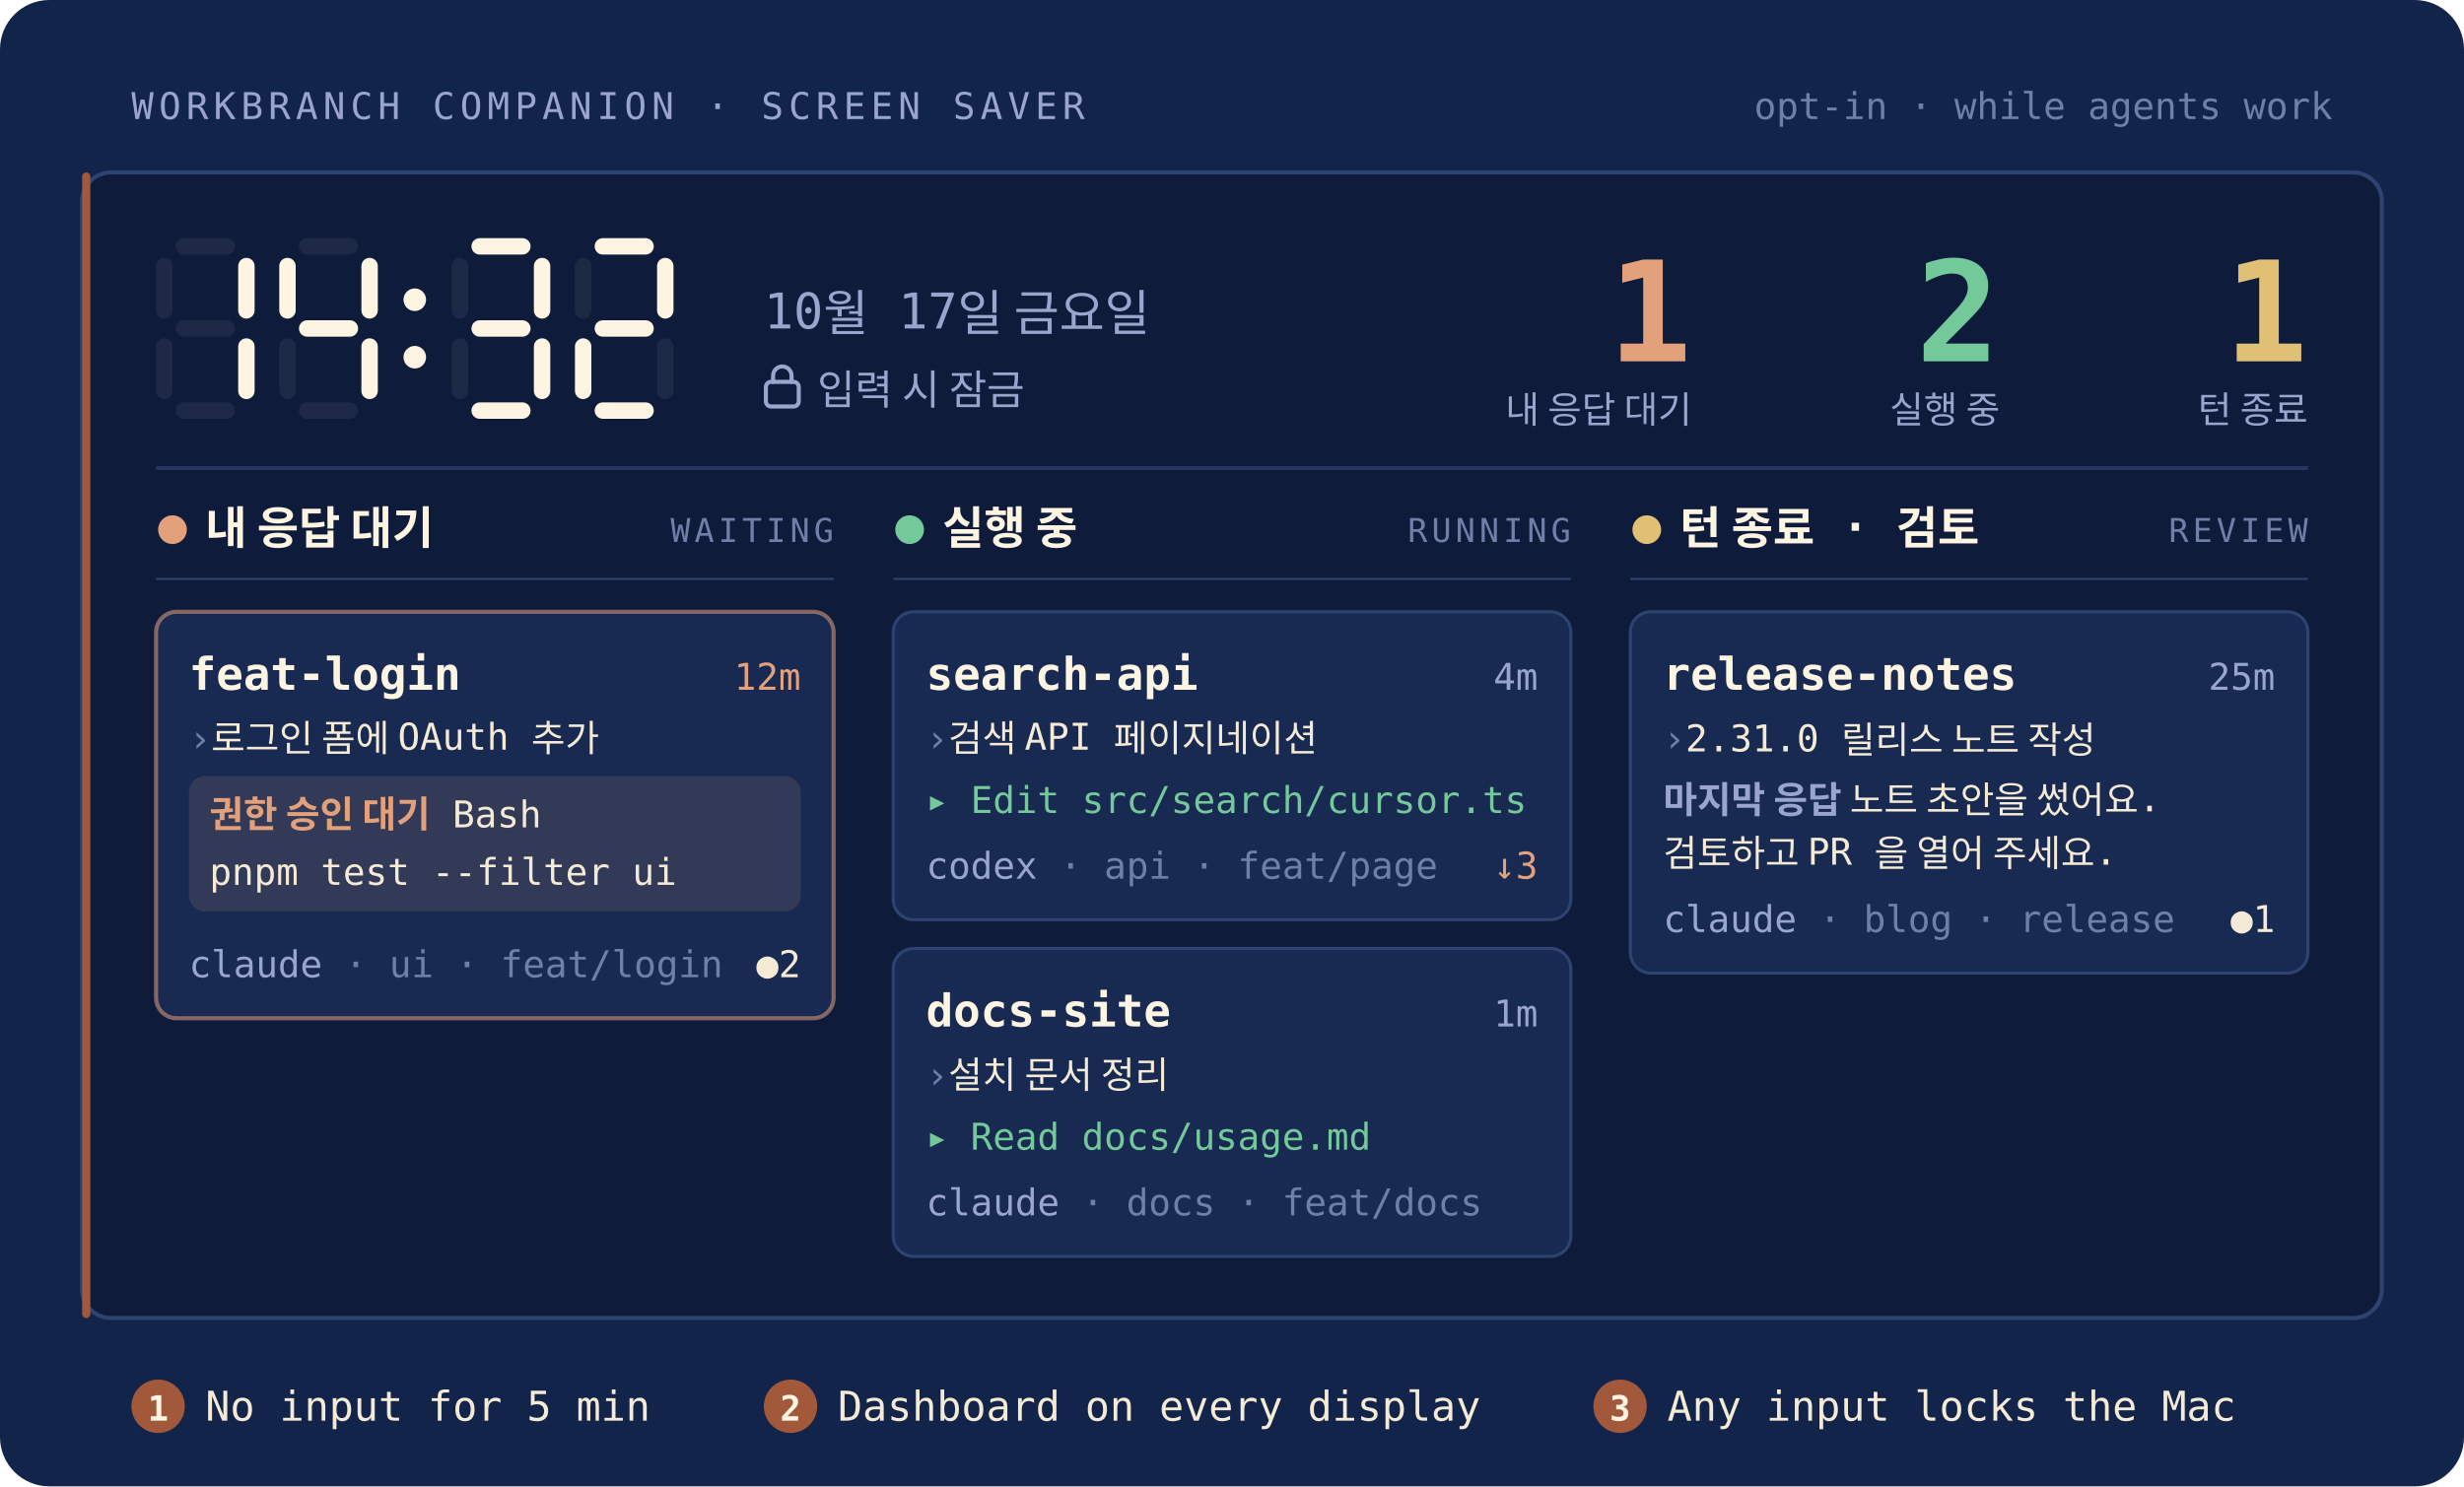
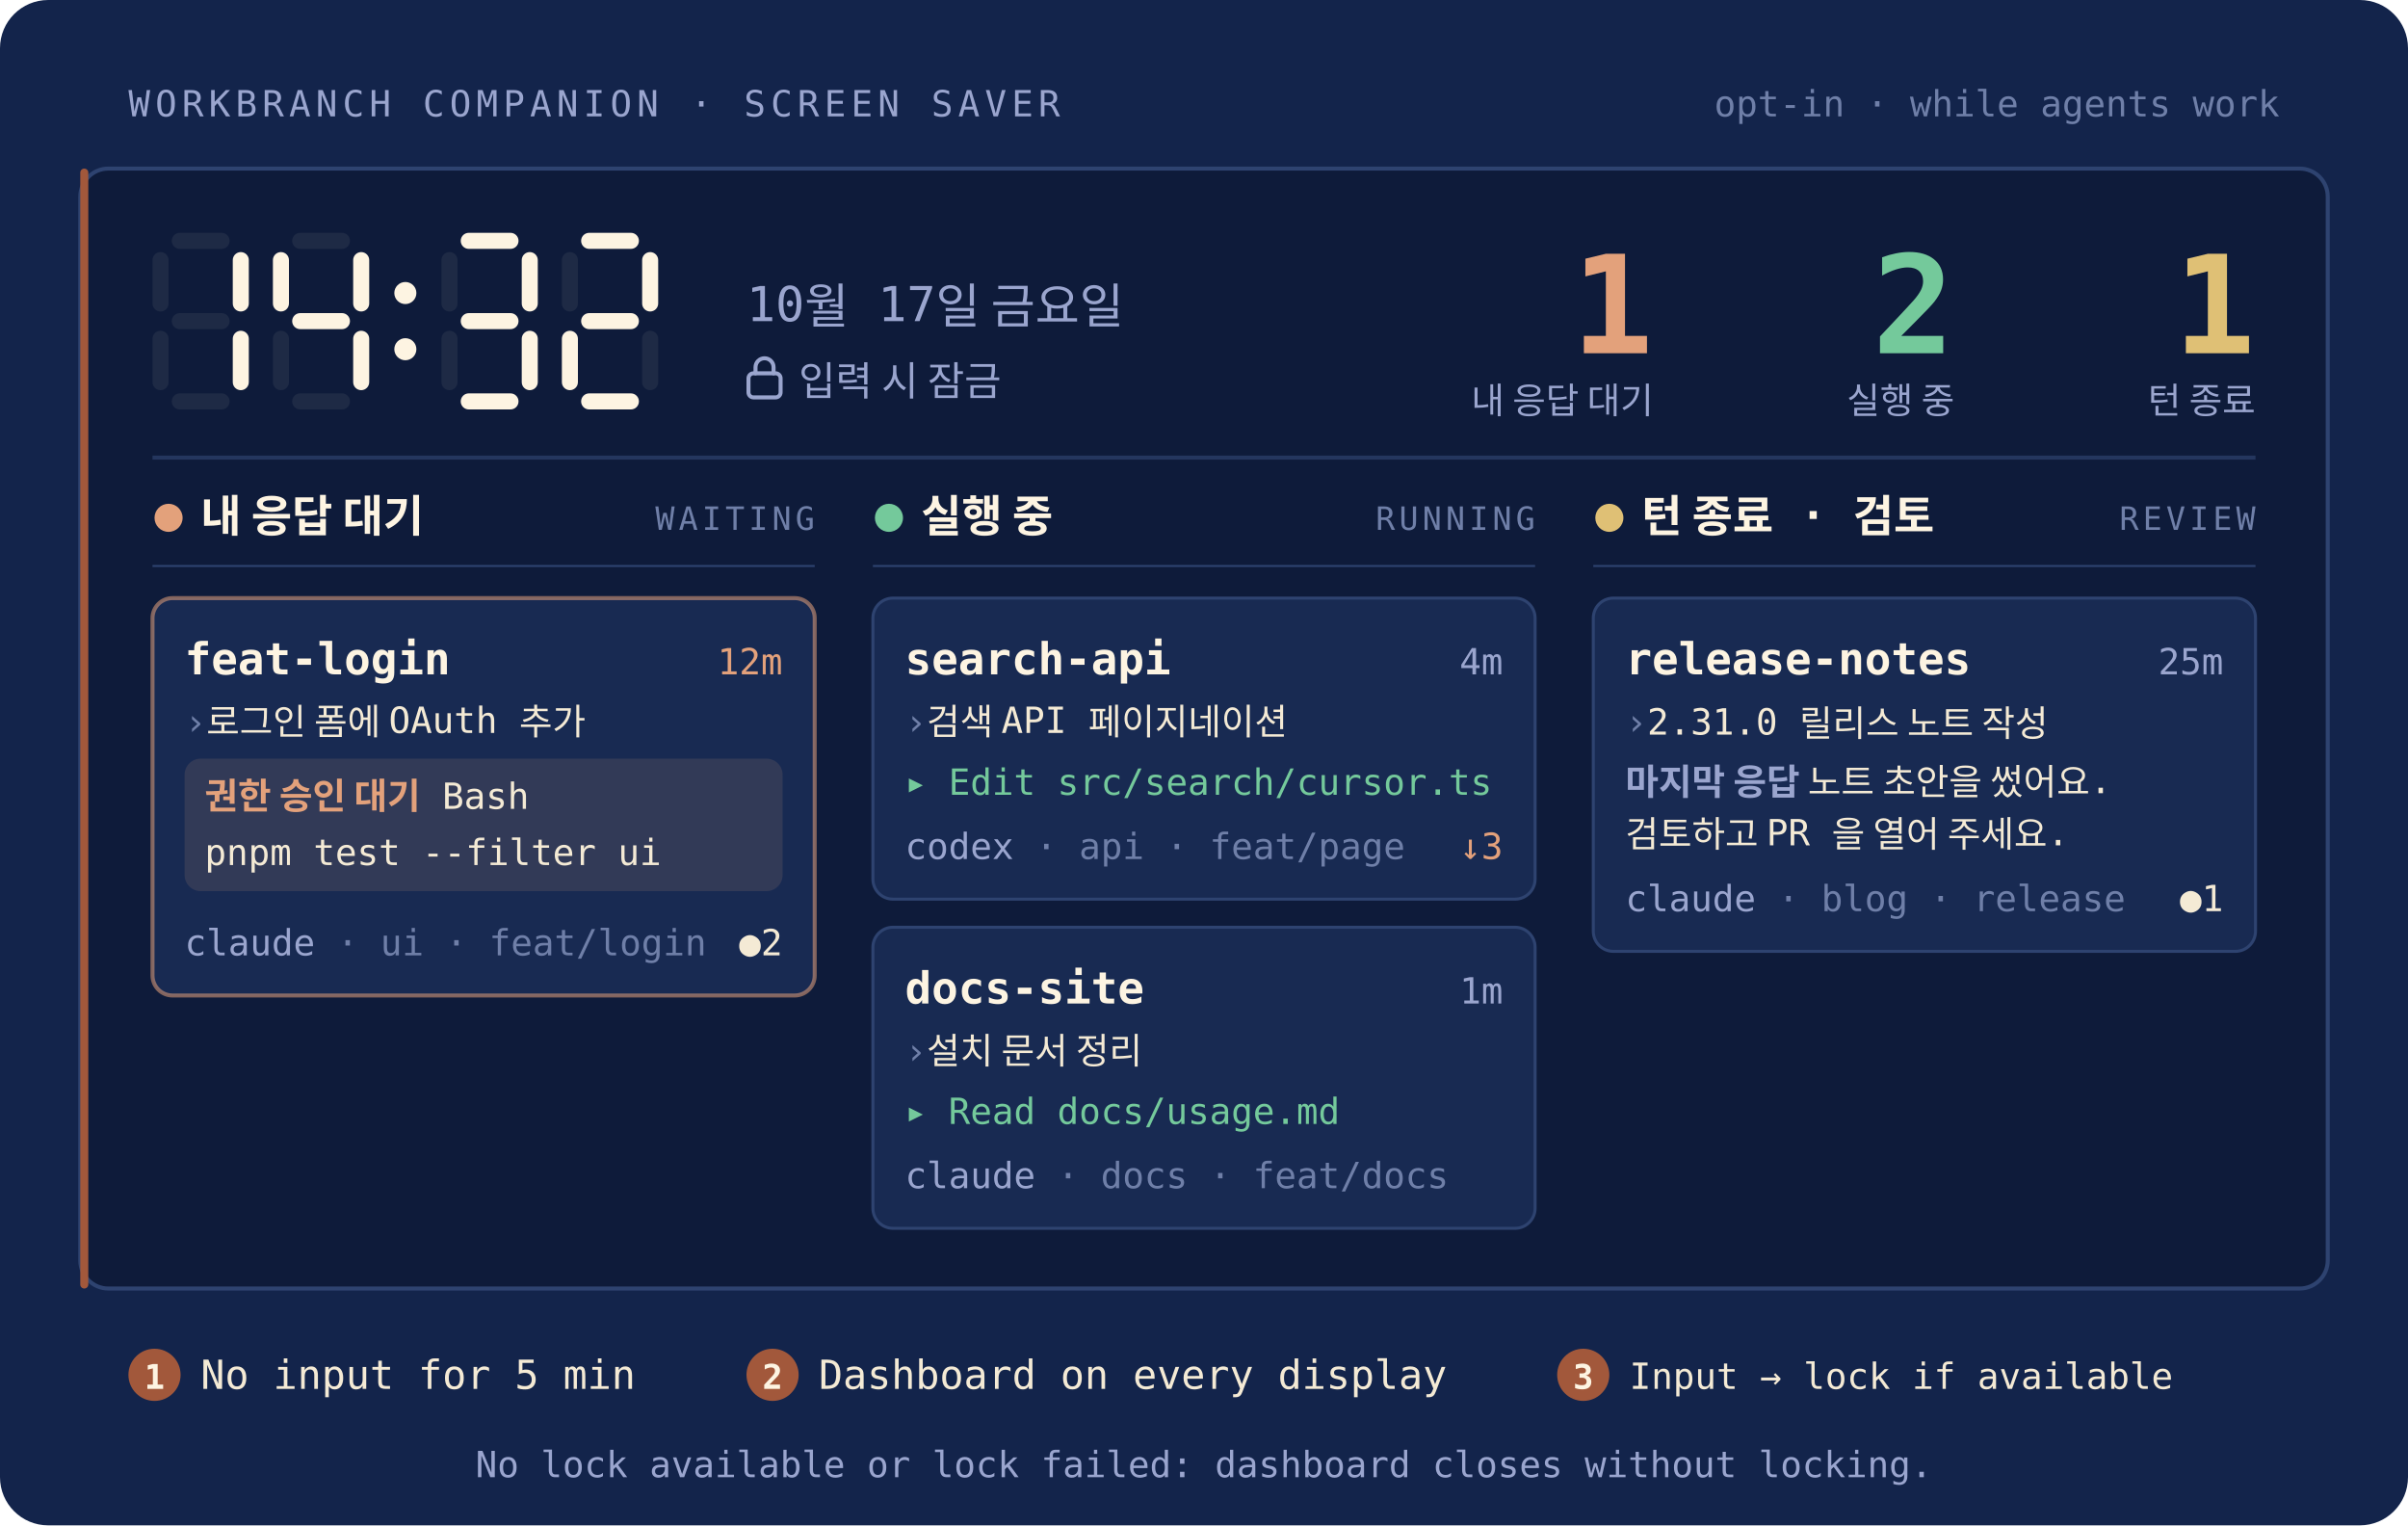
- <svg xmlns="http://www.w3.org/2000/svg" width="1200" height="724" viewBox="0 0 1200 724" role="img" aria-labelledby="title desc">
-   <rect width="1200" height="724" rx="24" fill="#13244B" />
+ <svg xmlns="http://www.w3.org/2000/svg" width="1200" height="760" viewBox="0 0 1200 760" role="img" aria-labelledby="title desc">
+   <rect width="1200" height="760" rx="24" fill="#13244B" />
  <g font-family="ui-monospace, SFMono-Regular, Menlo, Consolas, 'Apple SD Gothic Neo', 'Noto Sans KR', monospace">
    <text x="64" y="58" font-size="18" fill="#9AA5CE" letter-spacing="2.5">WORKBRANCH COMPANION · SCREEN SAVER</text>
    <text x="1136" y="58" font-size="18" fill="#6F7FA8" text-anchor="end">opt-in · while agents work</text>
    <g id="display">
      <rect x="40" y="84" width="1120" height="558" rx="14" fill="#0E1B3A" stroke="#2E4370" stroke-width="2" />
      <rect x="40" y="84" width="4" height="558" rx="2" fill="#A2583B" />
    </g>
    <g id="dashboard-top">
      <g id="segment-clock">
        <g transform="translate(76 116) scale(0.8)">
          <rect x="12" y="0" width="36" height="10" rx="5" fill="#FDF4E2" fill-opacity="0.07" />
          <rect x="50" y="12" width="10" height="37" rx="5" fill="#FDF4E2" />
          <rect x="50" y="61" width="10" height="37" rx="5" fill="#FDF4E2" />
          <rect x="12" y="100" width="36" height="10" rx="5" fill="#FDF4E2" fill-opacity="0.07" />
          <rect x="0" y="61" width="10" height="37" rx="5" fill="#FDF4E2" fill-opacity="0.07" />
          <rect x="0" y="12" width="10" height="37" rx="5" fill="#FDF4E2" fill-opacity="0.07" />
          <rect x="12" y="50" width="36" height="10" rx="5" fill="#FDF4E2" fill-opacity="0.07" />
        </g>
        <g transform="translate(136.0 116) scale(0.8)">
          <rect x="12" y="0" width="36" height="10" rx="5" fill="#FDF4E2" fill-opacity="0.07" />
          <rect x="50" y="12" width="10" height="37" rx="5" fill="#FDF4E2" />
          <rect x="50" y="61" width="10" height="37" rx="5" fill="#FDF4E2" />
          <rect x="12" y="100" width="36" height="10" rx="5" fill="#FDF4E2" fill-opacity="0.07" />
          <rect x="0" y="61" width="10" height="37" rx="5" fill="#FDF4E2" fill-opacity="0.07" />
          <rect x="0" y="12" width="10" height="37" rx="5" fill="#FDF4E2" />
          <rect x="12" y="50" width="36" height="10" rx="5" fill="#FDF4E2" />
        </g>
        <circle cx="202.0" cy="146" r="5.5" fill="#FDF4E2" />
        <circle cx="202.0" cy="174" r="5.5" fill="#FDF4E2" />
        <g transform="translate(220.0 116) scale(0.8)">
          <rect x="12" y="0" width="36" height="10" rx="5" fill="#FDF4E2" />
          <rect x="50" y="12" width="10" height="37" rx="5" fill="#FDF4E2" />
          <rect x="50" y="61" width="10" height="37" rx="5" fill="#FDF4E2" />
          <rect x="12" y="100" width="36" height="10" rx="5" fill="#FDF4E2" />
          <rect x="0" y="61" width="10" height="37" rx="5" fill="#FDF4E2" fill-opacity="0.07" />
          <rect x="0" y="12" width="10" height="37" rx="5" fill="#FDF4E2" fill-opacity="0.07" />
          <rect x="12" y="50" width="36" height="10" rx="5" fill="#FDF4E2" />
        </g>
        <g transform="translate(280.0 116) scale(0.8)">
          <rect x="12" y="0" width="36" height="10" rx="5" fill="#FDF4E2" />
          <rect x="50" y="12" width="10" height="37" rx="5" fill="#FDF4E2" />
          <rect x="50" y="61" width="10" height="37" rx="5" fill="#FDF4E2" fill-opacity="0.07" />
          <rect x="12" y="100" width="36" height="10" rx="5" fill="#FDF4E2" />
          <rect x="0" y="61" width="10" height="37" rx="5" fill="#FDF4E2" />
          <rect x="0" y="12" width="10" height="37" rx="5" fill="#FDF4E2" fill-opacity="0.07" />
          <rect x="12" y="50" width="36" height="10" rx="5" fill="#FDF4E2" />
        </g>
      </g>
      <text x="372" y="160" font-size="24" fill="#9AA5CE">10월 17일 금요일</text>
      <g transform="translate(372 178)" fill="none" stroke="#9AA5CE" stroke-width="2" stroke-linecap="round" stroke-linejoin="round">
        <rect x="1" y="8" width="16" height="12" rx="2.5" />
        <path d="M4.5 8V5a4.5 4.5 0 0 1 9 0v3" />
      </g>
      <text x="398" y="197" font-size="20" fill="#9AA5CE">입력 시 잠금</text>
      <text x="1124" y="176" font-size="68" fill="#DFC075" font-weight="700" text-anchor="end">1</text>
      <text x="1124" y="206" font-size="18" fill="#9AA5CE" text-anchor="end">턴 종료</text>
      <text x="974" y="176" font-size="68" fill="#74C99B" font-weight="700" text-anchor="end">2</text>
      <text x="974" y="206" font-size="18" fill="#9AA5CE" text-anchor="end">실행 중</text>
      <text x="824" y="176" font-size="68" fill="#E3A17B" font-weight="700" text-anchor="end">1</text>
      <text x="824" y="206" font-size="18" fill="#9AA5CE" text-anchor="end">내 응답 대기</text>
      <line x1="76" y1="228" x2="1124" y2="228" stroke="#24365E" stroke-width="2" />
    </g>
    <g id="column-waiting">
      <circle cx="84" cy="258" r="7" fill="#E3A17B" />
      <text x="100" y="265" font-size="22" fill="#FDF4E2" font-weight="700">내 응답 대기</text>
      <text x="406" y="264" font-size="16" fill="#6F7FA8" text-anchor="end" letter-spacing="2">WAITING</text>
      <line x1="76" y1="282" x2="406" y2="282" stroke="#2E4370" />
      <g id="card-feat-login" transform="translate(76 298)">
        <rect width="330" height="198" rx="10" fill="#182A52" stroke="#E3A17B" stroke-opacity="0.55" stroke-width="2" />
        <text x="16" y="38" font-size="22" fill="#FDF4E2" font-weight="700">feat-login</text>
        <text x="314" y="38" font-size="18" fill="#E3A17B" text-anchor="end">12m</text>
        <text x="16" y="68" font-size="18" fill="#F4EAD5">
          <tspan fill="#6F7FA8">› </tspan>로그인 폼에 OAuth 추가</text>
        <rect x="16" y="80" width="298" height="66" rx="8" fill="#E3A17B" fill-opacity="0.13" />
        <text x="26" y="105" font-size="18" fill="#F4EAD5">
          <tspan fill="#E3A17B" font-weight="700">권한 승인 대기</tspan>  Bash</text>
        <text x="26" y="133" font-size="18" fill="#F4EAD5">pnpm test --filter ui</text>
        <text x="16" y="178" font-size="18" fill="#6F7FA8">
          <tspan fill="#9AA5CE">claude</tspan> · ui · feat/login</text>
        <text x="314" y="178" font-size="18" fill="#F4EAD5" text-anchor="end">●2</text>
      </g>
    </g>
    <g id="column-running">
      <circle cx="443" cy="258" r="7" fill="#74C99B" />
      <text x="459" y="265" font-size="22" fill="#FDF4E2" font-weight="700">실행 중</text>
      <text x="765" y="264" font-size="16" fill="#6F7FA8" text-anchor="end" letter-spacing="2">RUNNING</text>
      <line x1="435" y1="282" x2="765" y2="282" stroke="#2E4370" />
      <g id="card-search-api" transform="translate(435 298)">
        <rect width="330" height="150" rx="10" fill="#182A52" stroke="#2E4370" stroke-width="1.5" />
        <text x="16" y="38" font-size="22" fill="#FDF4E2" font-weight="700">search-api</text>
        <text x="314" y="38" font-size="18" fill="#9AA5CE" text-anchor="end">4m</text>
        <text x="16" y="68" font-size="18" fill="#F4EAD5">
          <tspan fill="#6F7FA8">› </tspan>검색 API 페이지네이션</text>
        <text x="16" y="98" font-size="18" fill="#74C99B">▸ Edit src/search/cursor.ts</text>
        <text x="16" y="130" font-size="18" fill="#6F7FA8">
          <tspan fill="#9AA5CE">codex</tspan> · api · feat/page</text>
        <text x="314" y="130" font-size="18" fill="#E3A17B" text-anchor="end">↓3</text>
      </g>
      <g id="card-docs-site" transform="translate(435 462)">
        <rect width="330" height="150" rx="10" fill="#182A52" stroke="#2E4370" stroke-width="1.5" />
        <text x="16" y="38" font-size="22" fill="#FDF4E2" font-weight="700">docs-site</text>
        <text x="314" y="38" font-size="18" fill="#9AA5CE" text-anchor="end">1m</text>
        <text x="16" y="68" font-size="18" fill="#F4EAD5">
          <tspan fill="#6F7FA8">› </tspan>설치 문서 정리</text>
        <text x="16" y="98" font-size="18" fill="#74C99B">▸ Read docs/usage.md</text>
        <text x="16" y="130" font-size="18" fill="#6F7FA8">
          <tspan fill="#9AA5CE">claude</tspan> · docs · feat/docs</text>
      </g>
    </g>
    <g id="column-finished">
      <circle cx="802" cy="258" r="7" fill="#DFC075" />
      <text x="818" y="265" font-size="22" fill="#FDF4E2" font-weight="700">턴 종료 · 검토</text>
      <text x="1124" y="264" font-size="16" fill="#6F7FA8" text-anchor="end" letter-spacing="2">REVIEW</text>
      <line x1="794" y1="282" x2="1124" y2="282" stroke="#2E4370" />
      <g id="card-release-notes" transform="translate(794 298)">
        <rect width="330" height="176" rx="10" fill="#182A52" stroke="#2E4370" stroke-width="1.5" />
        <text x="16" y="38" font-size="22" fill="#FDF4E2" font-weight="700">release-notes</text>
        <text x="314" y="38" font-size="18" fill="#9AA5CE" text-anchor="end">25m</text>
        <text x="16" y="68" font-size="18" fill="#F4EAD5">
          <tspan fill="#6F7FA8">› </tspan>2.31.0 릴리스 노트 작성</text>
        <text x="16" y="98" font-size="18" fill="#F4EAD5">
          <tspan fill="#9AA5CE" font-weight="700">마지막 응답</tspan>  노트 초안을 썼어요.</text>
        <text x="16" y="124" font-size="18" fill="#F4EAD5">검토하고 PR 을 열어 주세요.</text>
        <text x="16" y="156" font-size="18" fill="#6F7FA8">
          <tspan fill="#9AA5CE">claude</tspan> · blog · release</text>
        <text x="314" y="156" font-size="18" fill="#F4EAD5" text-anchor="end">●1</text>
      </g>
    </g>
    <g id="flow">
      <circle cx="77" cy="685" r="13" fill="#A2583B" />
      <text x="77" y="692" font-size="17" fill="#FDF4E2" font-weight="700" text-anchor="middle">1</text>
      <text x="100" y="692" font-size="20" fill="#F4EAD5">No input for 5 min</text>
      <circle cx="385" cy="685" r="13" fill="#A2583B" />
      <text x="385" y="692" font-size="17" fill="#FDF4E2" font-weight="700" text-anchor="middle">2</text>
      <text x="408" y="692" font-size="20" fill="#F4EAD5">Dashboard on every display</text>
      <circle cx="789" cy="685" r="13" fill="#A2583B" />
      <text x="789" y="692" font-size="17" fill="#FDF4E2" font-weight="700" text-anchor="middle">3</text>
-       <text x="812" y="692" font-size="20" fill="#F4EAD5">Any input locks the Mac</text>
+       <text x="812" y="692" font-size="18" fill="#F4EAD5">Input → lock if available</text>
    </g>
+     <text x="600" y="736" font-size="18" fill="#9AA5CE" text-anchor="middle">No lock available or lock failed: dashboard closes without locking.</text>
  </g>
</svg>
